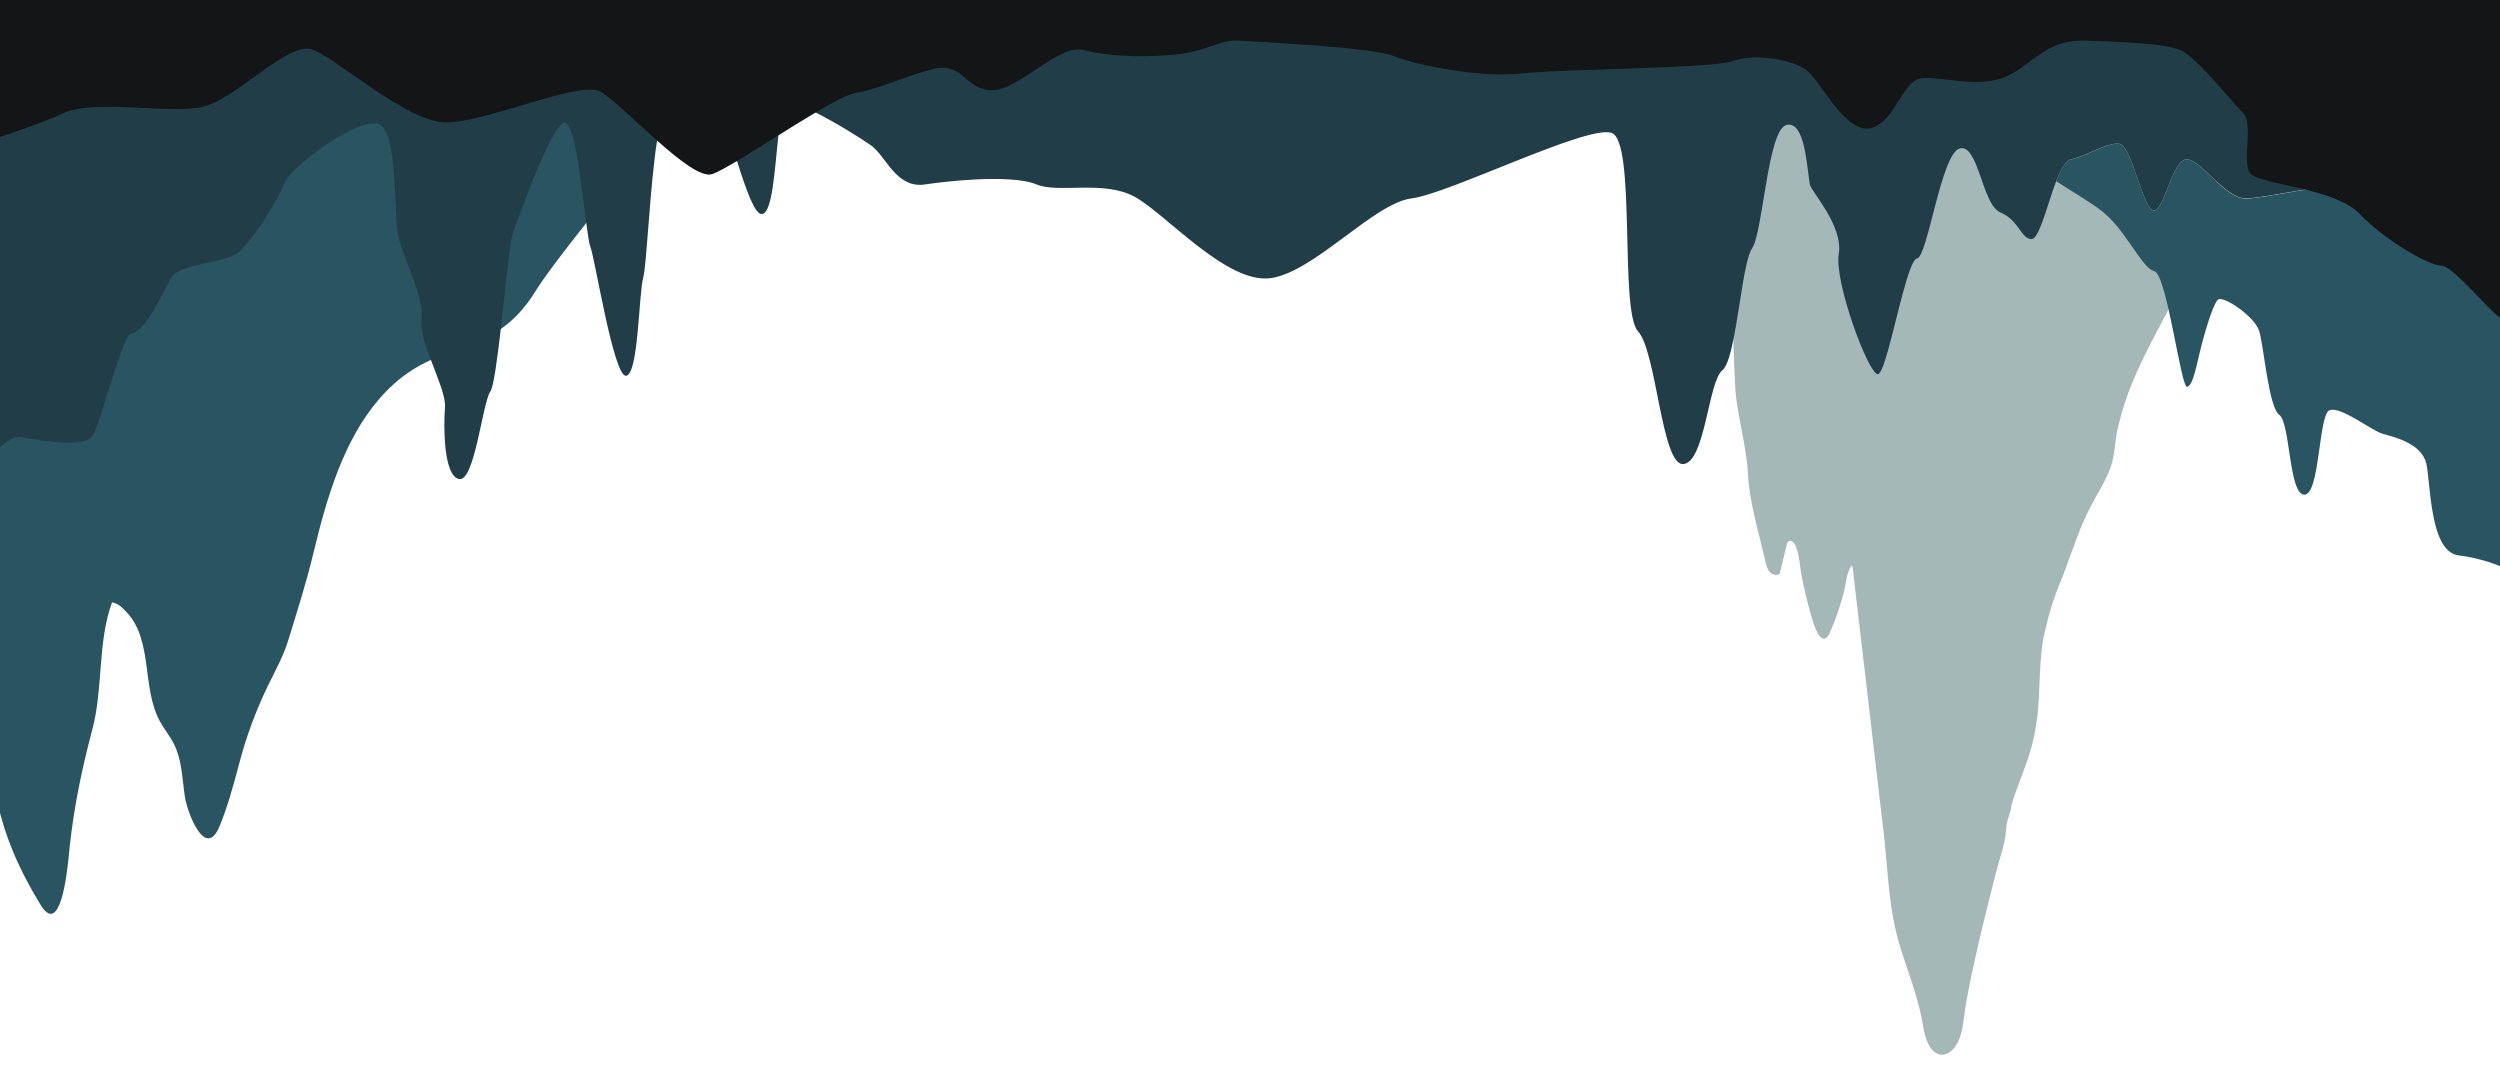
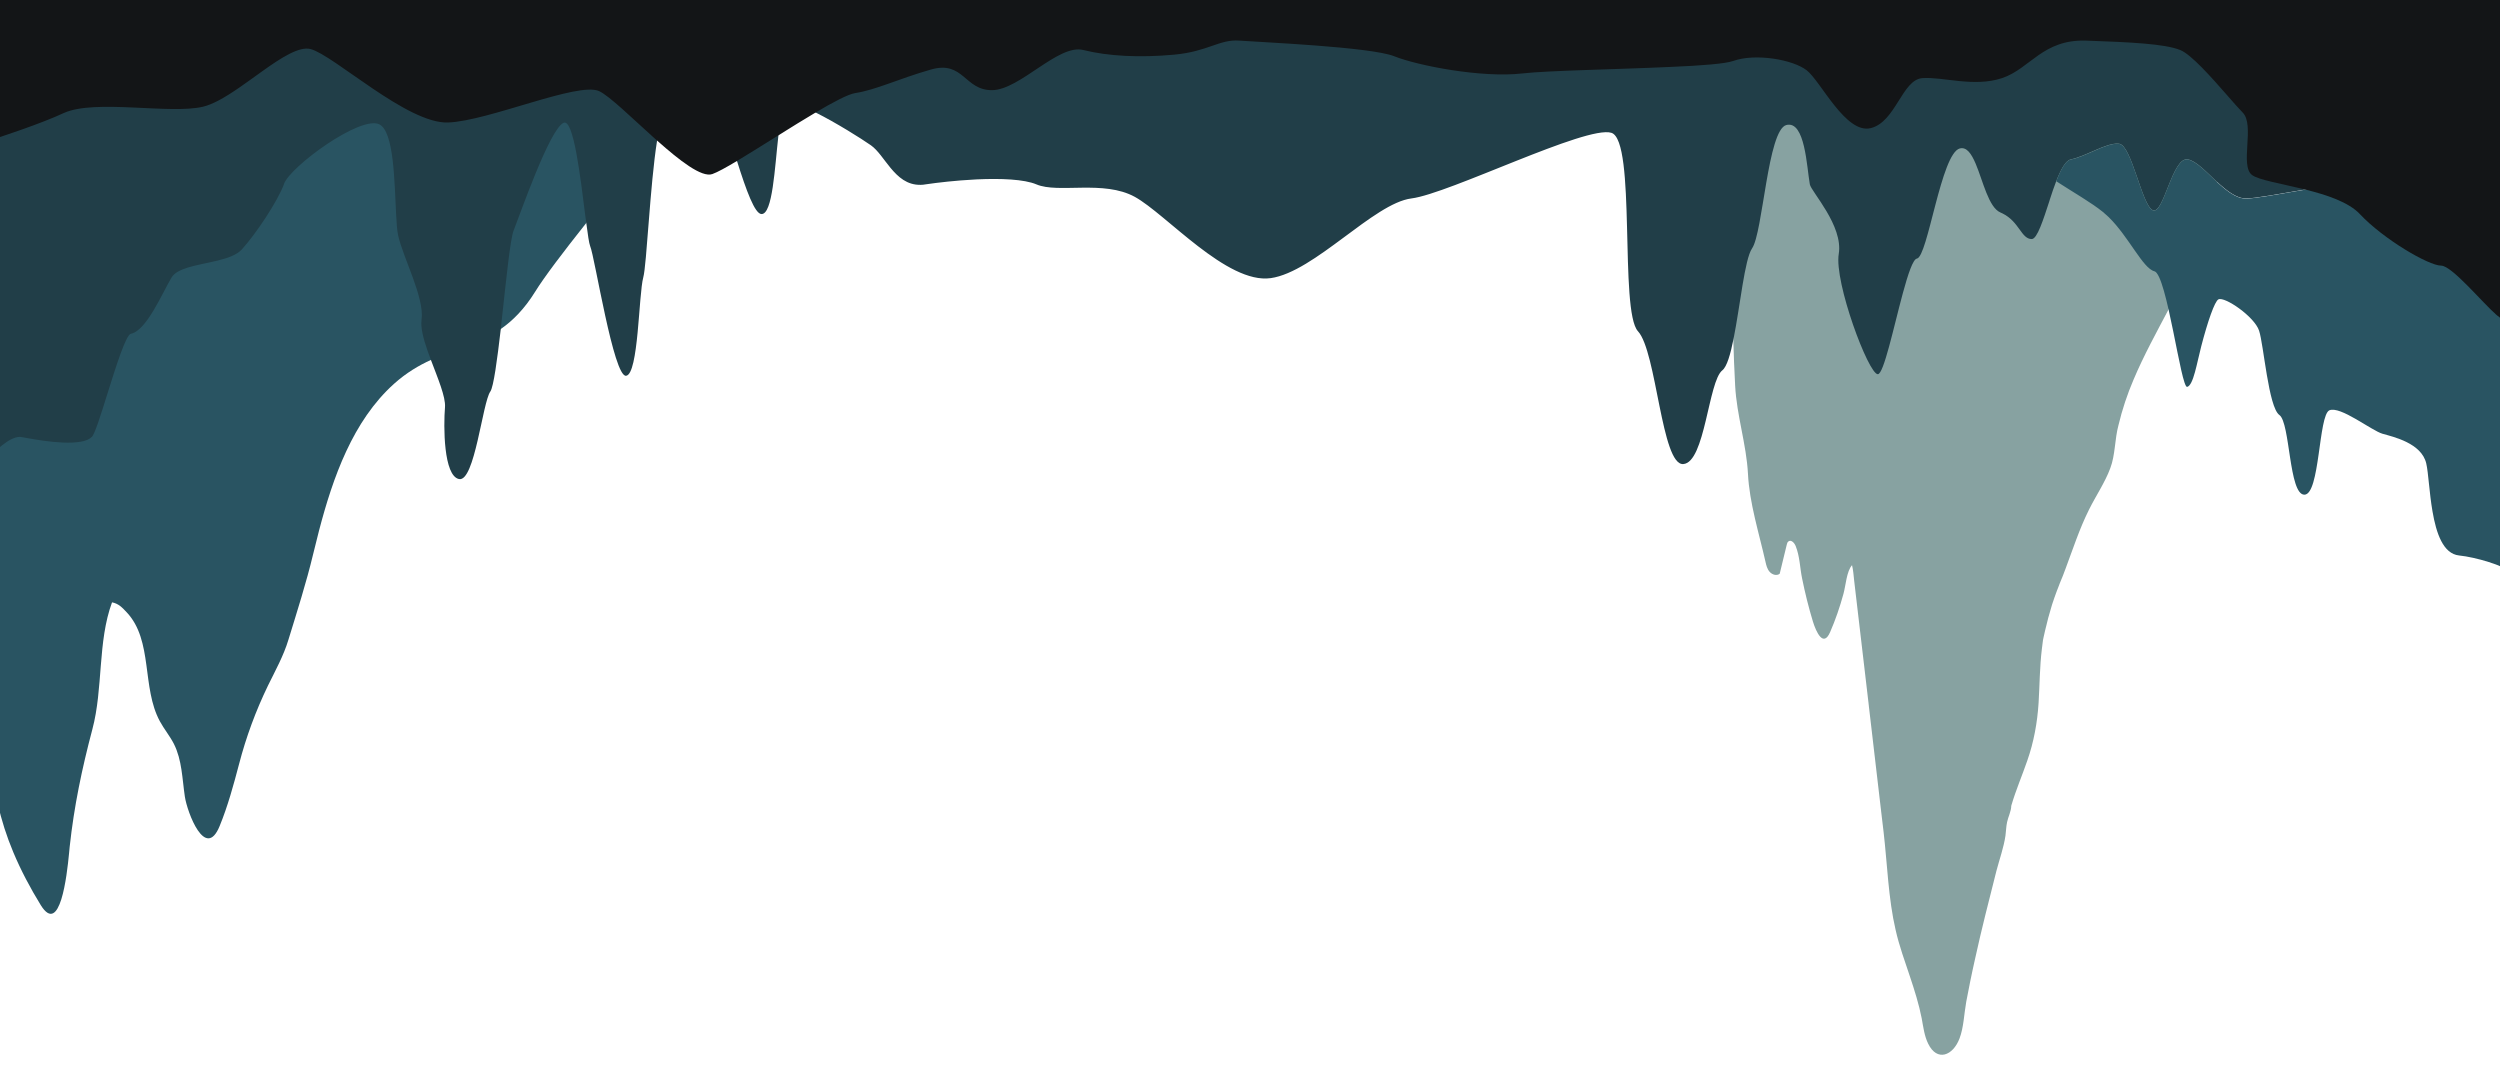
<svg xmlns="http://www.w3.org/2000/svg" version="1.1" id="Layer_1" x="0px" y="0px" viewBox="0 0 1600 687.3" style="enable-background:new 0 0 1600 687.3;" xml:space="preserve">
  <style type="text/css">
- 	.st0{opacity:0.6;fill:#678988;}
+ 	.st0{opacity:0.79;fill:#678988;enable-background:new    ;}
	.st1{fill:#295462;}
	.st2{fill:#213E48;}
	.st3{fill:#131517;}
</style>
  <path id="stalactite" class="st0" d="M1425.4,61c-0.9,18.6-2.9,37.1-6.6,55.3c-0.4,2.1-0.9,4.2-1.3,6.3  c-5.1,22.7-13.5,43.7-23.5,63.7c-2,3.9-4,7.8-6.1,11.7c-7.8,14.8-15.8,29.3-22.4,44.9c-4,9.3-7.3,19.2-9.7,29.3  c-2.4,8.8-2,19-5.2,27.4c-3.3,9-9.4,18-13.6,26.5c-6.2,12.4-10.3,25.2-15.1,38c-1.1,3-2.3,6.1-3.6,9.1l0,0l0,0  c0,0.1-0.3,0.9-0.9,2.4c-0.4,0.9-0.7,1.9-1.1,2.8c-1.1,2.8-2,5.7-3,8.6c-1.7,5.5-3.2,11.1-4.5,16.8c-0.3,1.3-0.6,2.7-0.9,4  c-0.2,1-0.3,1.6-0.4,1.9c-0.3,1.9-0.5,3.8-0.7,5.6c-1.4,11.4-1.4,23-2.1,34.5c-0.8,12.7-3.1,25.2-7.2,36.9  c-3.3,9.6-7.3,18.8-10.2,28.7c0,0.1-0.1,0.3-0.1,0.4c0,3.2-2.1,7.4-2.7,10.5c-0.6,2.9-0.6,5.6-1,8.5c-1.1,7.6-3.9,15.3-5.8,22.6  c-4.7,18.6-9.5,37.2-13.6,56c-1.1,4.8-2.1,9.6-3.1,14.4l0,0c-0.9,4.4-1.8,8.9-2.6,13.3c-1.4,7.7-1.6,16.4-4.3,23.5  c-4.2,11.1-14.4,15.1-20.1,3.3c-2.4-4.9-3.1-10.6-4.1-16.1c-1.8-9.2-4.6-18-7.5-26.7c-3.3-9.9-6.9-19.7-9.2-29.9  c-4.7-20.2-5.3-42-7.7-62.7l-1.4-11.8l-8-68.5c0-0.3-0.1-0.6-0.1-1c-3.1-26.4-6.2-52.9-9.3-79.3c-0.4-3.4-0.6-7-1.4-10.2  c-3.5,3.9-4,13-5.5,18.4c-2.3,8.4-5.1,16.6-8.5,24.4c-4.4,10.2-9-0.2-11-6.6c-2.8-9.2-5.1-18.5-7-27.9c-1.4-6.9-1.4-13.9-4.1-20.6  c-0.8-2-2.9-4.2-4.6-2.9c-0.7,0.5-0.9,1.4-1.1,2.2c-1.5,6.2-3,12.4-4.5,18.5c-1.9,1.5-4.8,0.6-6.4-1.2c-1.6-1.8-2.2-4.2-2.7-6.5  c-4.1-18.2-10.3-37.7-11.2-56.3c-1-18.8-7.2-37.3-8.2-56.3c-0.5-10.2-1-20.3-1.2-30.4c-0.3-11.8-0.3-23.7-0.1-35.7  c0.7-33.7-20.8-93.4-39.7-138.1c-6.3-15.1-12.4-28.5-17.2-38.6c-0.1-0.2-0.2-0.5-0.3-0.8c-0.3-0.8-0.5-1.7-0.6-2.5c0-0.3,0-0.6,0-1  h373.5c0,0.3,0,0.6,0,1c0,0.9,0.1,1.7,0.1,2.5C1426.1,22.7,1426.4,41.9,1425.4,61z" />
  <path id="stalactite_1_" class="st1" d="M494.5,0c-0.3,0.3-0.5,0.6-0.8,1c-0.7,0.8-1.4,1.7-2.2,2.5C481,15.7,468,30.9,454.1,47.3  c-10.6,12.5-21.8,25.8-32.8,39c-0.7,0.9-1.4,1.7-2.1,2.6c-15.6,18.8-30.9,37.4-43.9,53.7c-15,18.9-27,34.7-32.8,44.1  c-6.9,11.1-14.3,18.5-21.9,23.8c-14.1,9.8-29.2,12.7-44.7,19.8c-7.9,3.6-15.9,8.3-23.8,15.4c-26.3,23.7-39,59.8-47.9,93.8  c-1.3,5.1-2.6,10.2-3.8,15.2c-4.3,18-10.4,37.1-15.8,54.7c-3.1,10.3-8.4,19.8-13.1,29.4c-7.8,16.1-14,32.9-18.5,50.2  c-3.5,13.3-7.2,26.9-12.4,39.6c-9.1,22.4-20.8-8.7-22.3-18.8c-1.7-11.4-1.8-23.4-7-33.7c-2.6-5.1-6.3-9.5-9-14.5  C90.6,440,98,410,81.2,392c-3-3.2-5.3-5.7-9.5-6.5c-9.3,25.2-5.6,55.1-12.6,81.3c-6.7,25.3-11.7,49.2-14.5,75.1  c-0.1,0.9-0.2,2.4-0.4,4.2c-1.4,14.5-5.8,53-18.1,33.2c-6.7-10.9-12.7-22.2-17.6-33.9C0.1,525.3-5,504-4.9,482.1  c0-10.9-1.9-21.4-5-31.8c-2.7-9-6.2-17.9-9.9-26.8c3.1-1.9,6.5-3,9.9-4.2v-123c-1.1,1.3-2.1,2.5-3,3.6v-208c-3.1,1-5,1.6-5,1.6  L-17.7,0H494.5z" />
  <path id="blu_stalac" class="st2" d="M1597.8,3.5v78.2c-3.6,3.4-9.3,5.6-17.5,1.3c-17-9-47,39-62,35c-2.3-0.6-5.6-0.8-9.5-0.7  c-9,0.2-21.4,2-33.5,4l0,0c-16.1,2.7-31.8,5.7-38,5.7c-6.1,0-12.4-5.1-18.5-10.7c-6.8-6.3-13.2-13.3-18.5-14.3  c-10-2-15.5,35.5-22.5,32.5S1364.3,93,1356.3,92c-0.2,0-0.4,0-0.7-0.1c-8-0.4-20.6,8.1-30.3,10.1c-3.3,0.7-6.4,6.5-9.3,13.9  c-1.5,3.8-2.9,8.1-4.3,12.4v0.1c-4.1,12.5-7.9,24.6-11.4,24.6c-6.7,0-7.9-11.1-18.7-16.4c-0.4-0.2-0.8-0.4-1.3-0.6  c-7.6-3.2-11.2-20.2-15.9-31.3c-2.7-6.3-5.7-10.8-10.1-9.7c-12,3-20.5,69.5-27.5,70.5c-2.5,0.4-5.7,10-9,22.2l0,0  c-5.9,21.8-12.2,51.8-16,51.8c-6,0-28-59-25-77s-17.7-39.9-18.5-44.5c-2-11-3-41-15-38s-15,69-22,79c-4.7,6.8-7.6,36.7-11.8,57.7  l0,0c-2,10.1-4.3,18-7.2,20.3c-9,7-11,59-25,60s-17-72-29-85s-1-122-17-127s-104,39-128,42s-62,47-90,51s-67-41-87-52s-49-2-63-8  c-7.8-3.3-22.8-3.9-38-3.2c-0.6,0-1.1,0.1-1.7,0.1c-11.7,0.6-23.2,1.9-31.3,3.1c-1,0.2-2.1,0.3-3,0.3c-8.8,0.2-14.5-5-19.4-10.9l0,0  l0,0c-4.4-5.3-8-11.2-12.5-14.4c-6.3-4.4-22.2-14.4-35.4-21c-7.6-3.8-14.3-6.4-17.6-6c-3.2,0.4-4.8,9.2-6.2,20.6l0,0  c-2.4,21-3.7,50.4-10.8,50.4c-4.3,0-9.8-15.1-15.7-33.9c-5.8-18.7-12-41.1-17.6-55.7c-0.5-1.4-1.1-2.7-1.6-4  c-2.6-6.1-5-10.3-7.2-11.4c-12-6-9.5,37.5-18.5,39.5c-1.4,0.3-2.7,3-3.9,7.2c-0.6,2.2-1.1,4.7-1.7,7.6c-0.2,1.2-0.4,2.5-0.7,3.9  c-4.5,28.2-6.6,79.3-8.8,87.3c-3,11-3,62-11,63s-20-76-23-83c-0.7-1.7-1.5-7.3-2.5-14.9c-0.2-1.4-0.4-2.9-0.6-4.4  c-3.1-24.5-7.5-62.5-13.9-59.6c-9,4-28,59-32,69c-2.1,5.2-4.7,31-7.4,55.5c-0.3,2.5-0.6,5-0.8,7.5c-2.3,19.7-4.6,37-6.7,40  c-5,7-10,58-20,56s-10-34-9-46c0.5-6.6-4.6-18.5-9-30.2c-0.8-2.1-1.6-4.2-2.3-6.3l0,0c-2.6-7.5-4.4-14.5-3.7-19.5c2-14-12-40-15-54  c-0.7-3.1-1-8-1.3-13.8c-1.1-20.5-1.3-52.5-10.7-57.2c-12-6-57,27-61,38c0,0,0,0,0,0.1c-4,11-18,32-27,41.9  c-6.4,7.1-23.3,8.1-34.8,11.7c-4.7,1.5-8.5,3.4-10.2,6.3c-6,10-16,34-26,36c-3.2,0.6-9.4,20.4-15,38.2c-4.2,13.5-8.1,25.9-10,27.8  c-1.6,1.6-4.1,2.6-7.2,3.1c-13.4,2.4-37.2-3.1-38.8-3.1c-7,0-16.4,9.2-23,16.8c-1.1,1.3-2.1,2.5-3,3.6V3.5H1597.8z" />
  <path id="right_wall" class="st1" d="M1607.3,81.7v284.6c-5.1-4.4-22.7-9.7-33.5-10.8c-10.2-1.1-14.6-14.2-17-28.2l0,0  c-2.1-12.1-2.6-24.7-4-30.7c-3-13-21-17-28-19s-27-18-34-15l0,0c-7,3.1-6,54-16,54s-9-46-16-51s-10-45-13-54s-22-22-26-20  c-2.4,1.2-6.9,14.2-11,30c-2.8,10.7-5,25-9,26s-13-72-21-74c-7.4-1.8-16.4-22.2-29.4-34.8l0,0c-1.2-1.1-2.4-2.2-3.6-3.2  c-7.6-6.1-18.7-12.4-29.8-19.6c2.9-7.5,6-13.3,9.3-13.9c9.7-1.9,22.3-10.5,30.3-10.1c0.2,0,0.5,0,0.7,0.1c8,1,14.5,39.5,21.5,42.5  s12.5-34.5,22.5-32.5s24,25,37,25c11,0,50.5-9.3,71.5-9.7c3.9-0.1,7.1,0.1,9.5,0.7c15,4,45-44,62-35  C1588.5,87.3,1603.7,85.2,1607.3,81.7z" />
  <path id="black_stalac" class="st3" d="M1601.3,204c-0.8-0.3-2-1.1-3.5-2.4c-9.1-7.9-28.6-31.6-35.5-31.6c-8,0-37-17-52-33  c-7.1-7.6-21.2-12.3-35-15.7l0,0c-15.2-3.8-29.8-6.1-34-9.3c-8-6,2-32-6-40c-2.3-2.3-5.8-6.3-9.9-11c-9.9-11.3-23-26.2-30.1-29  c-10-4-32-5-60-6s-36,18-54,24s-38-1-51,0s-17,28-33,32s-32-30-41-37s-33-11-47-6c-5,1.8-20.5,3-39.5,3.8  c-33.9,1.6-78.8,2.3-95.5,4.2c-26,3-67-5-82-11s-86-9-99-10s-20,7-42,9s-42,1-58-3S652.8,57.5,635,57.7s-18.2-19.2-39.2-13.2  s-35,13-48.6,15.1c-4.4,0.7-13.9,5.7-25.2,12.4c-7.4,4.4-15.7,9.5-23.8,14.6l0,0c-9.5,5.9-18.8,11.8-26.5,16.4  c-7,4.2-12.7,7.3-15.8,8.4c-6.8,2.4-20.9-8.6-35.2-21.3c-0.5-0.4-1-0.9-1.5-1.3c-14.6-13.1-29.1-27.4-35.8-30.5  c-13.5-6.1-70.6,19.1-96.6,20.1s-73-43-88-47c-7.3-1.9-18.8,5.5-31.1,14.3c-9.4,6.7-19.2,14.1-28,18.7l0,0c-3.5,1.8-6.8,3.2-9.8,3.9  c-21,5-69-5-89,4C26.5,79,2.4,87-10.1,91c-1.1,0.4-2.1,0.7-3,1c-3.1,1-5,1.6-5,1.6L-17.7,0h1619c0,0,0,0.3,0,1  C1601.8,16.1,1607.1,205.9,1601.3,204z" />
</svg>
